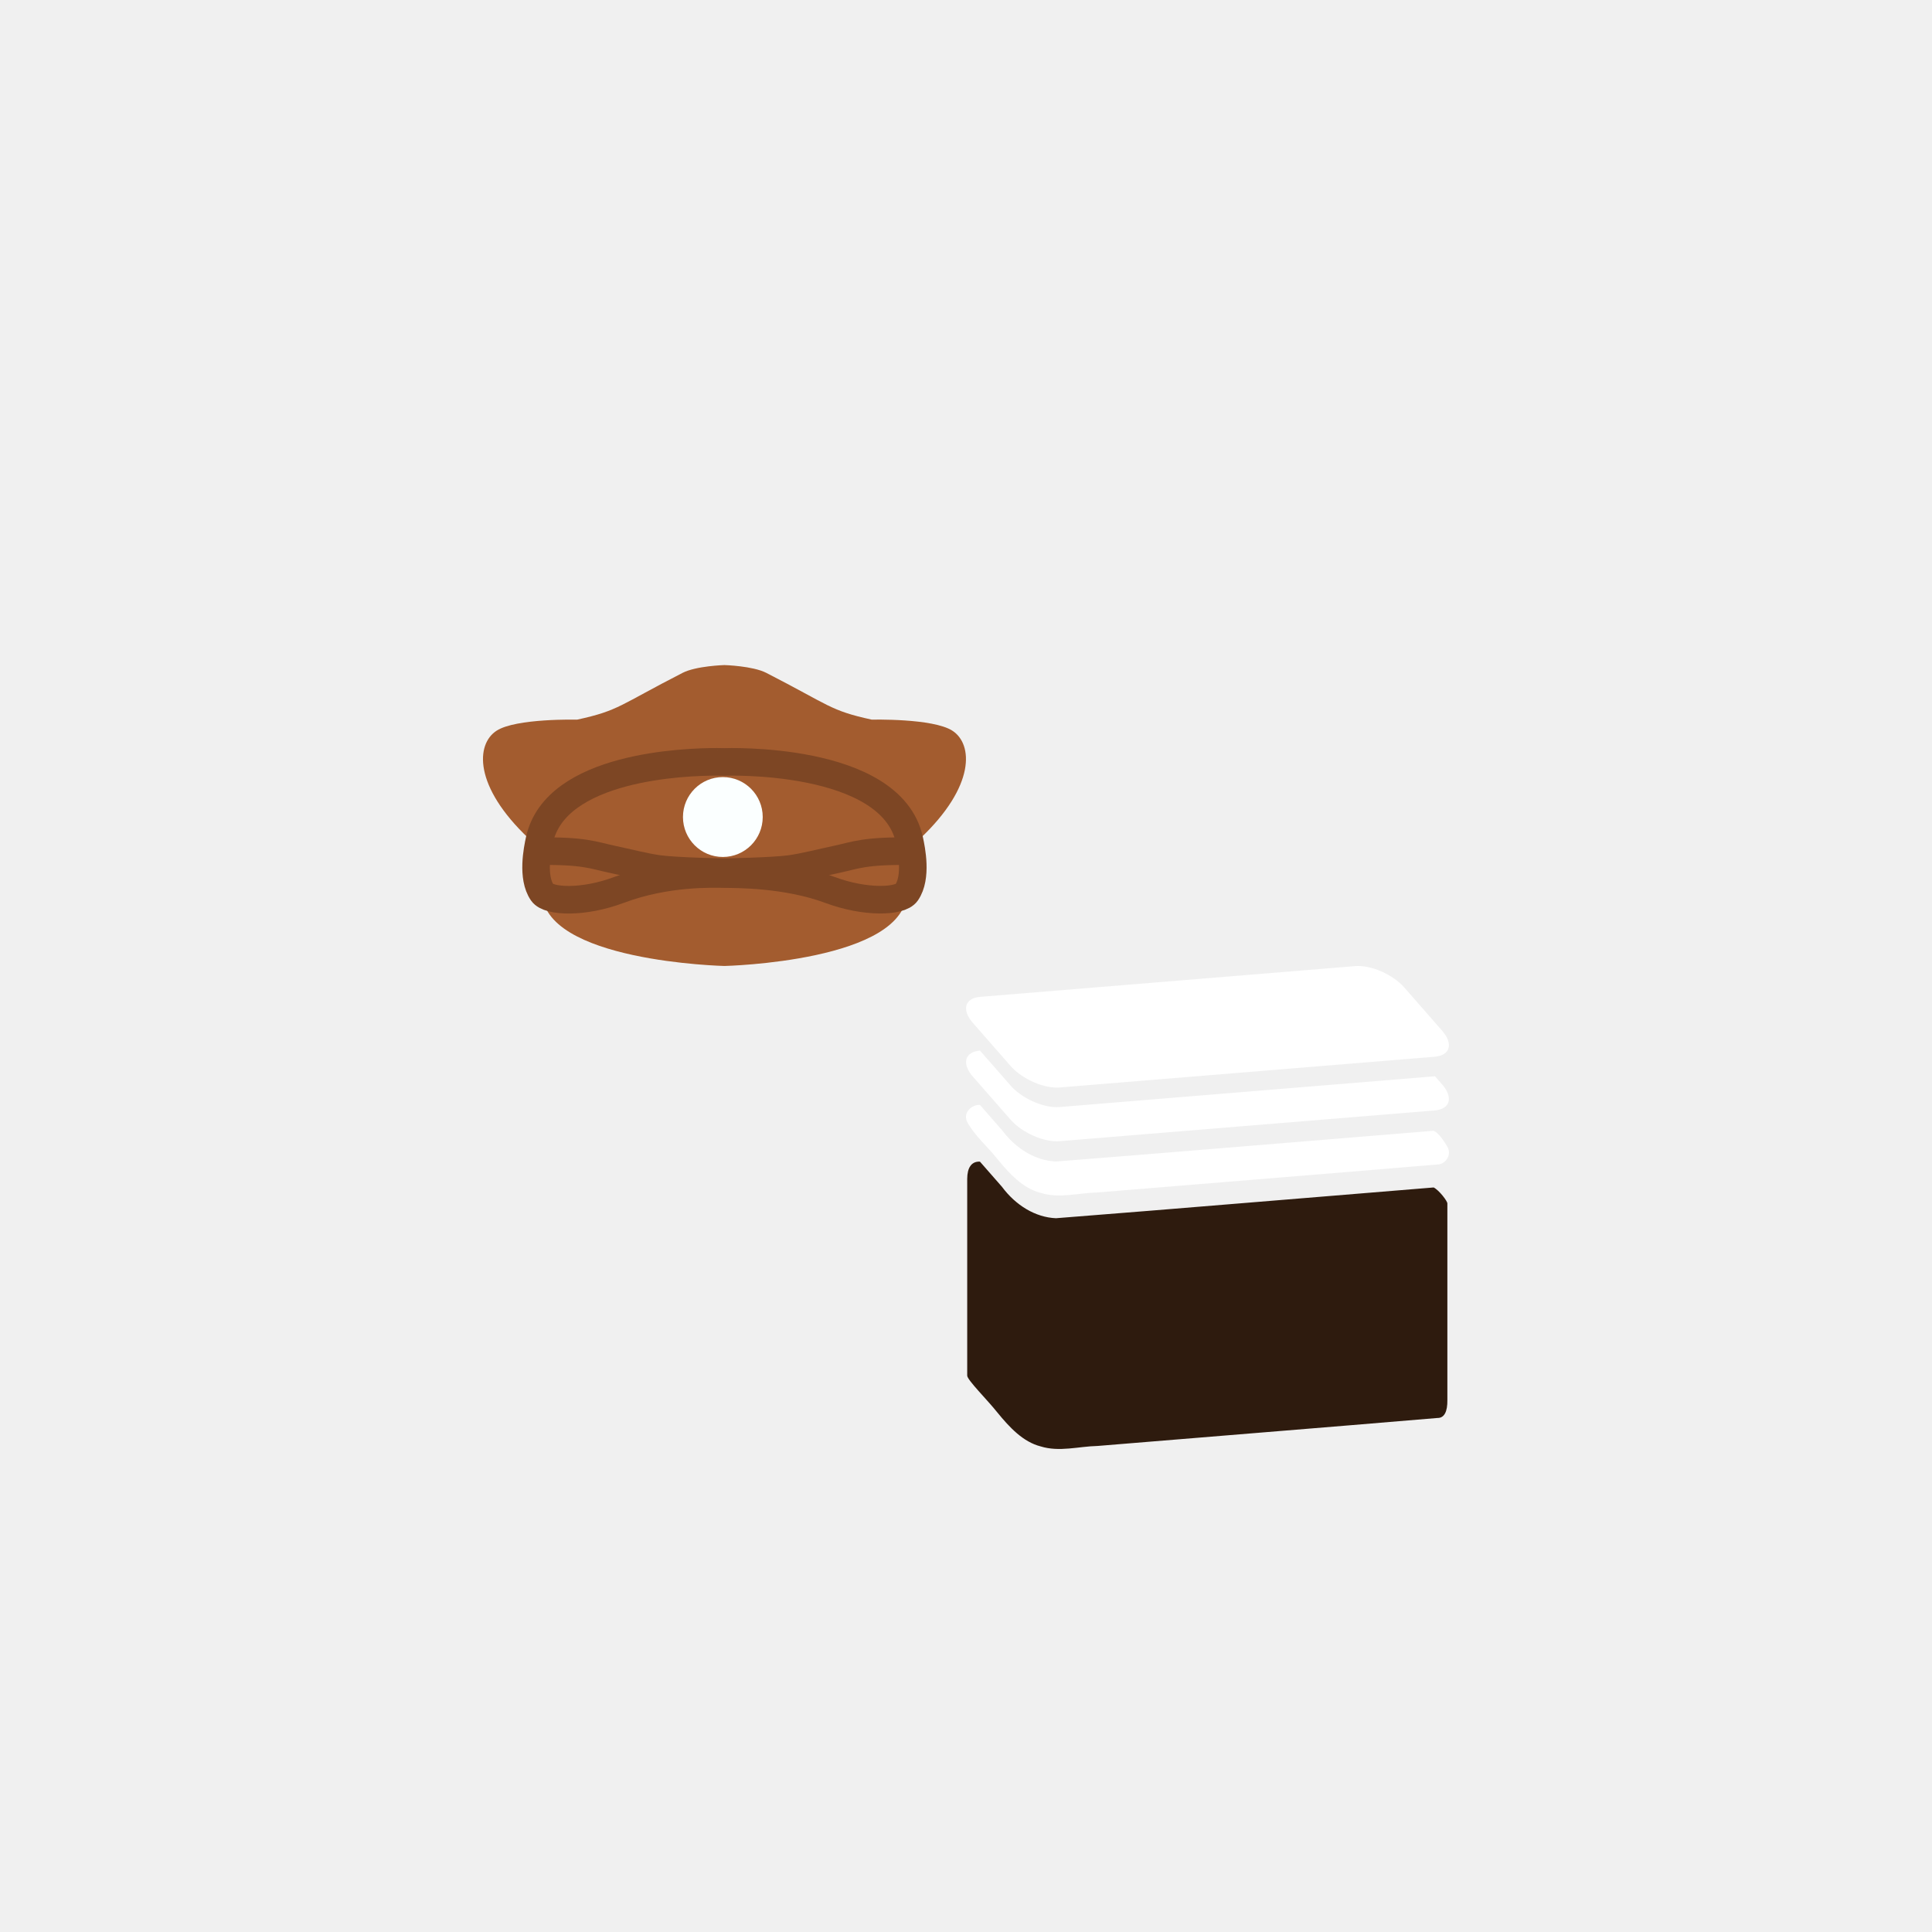
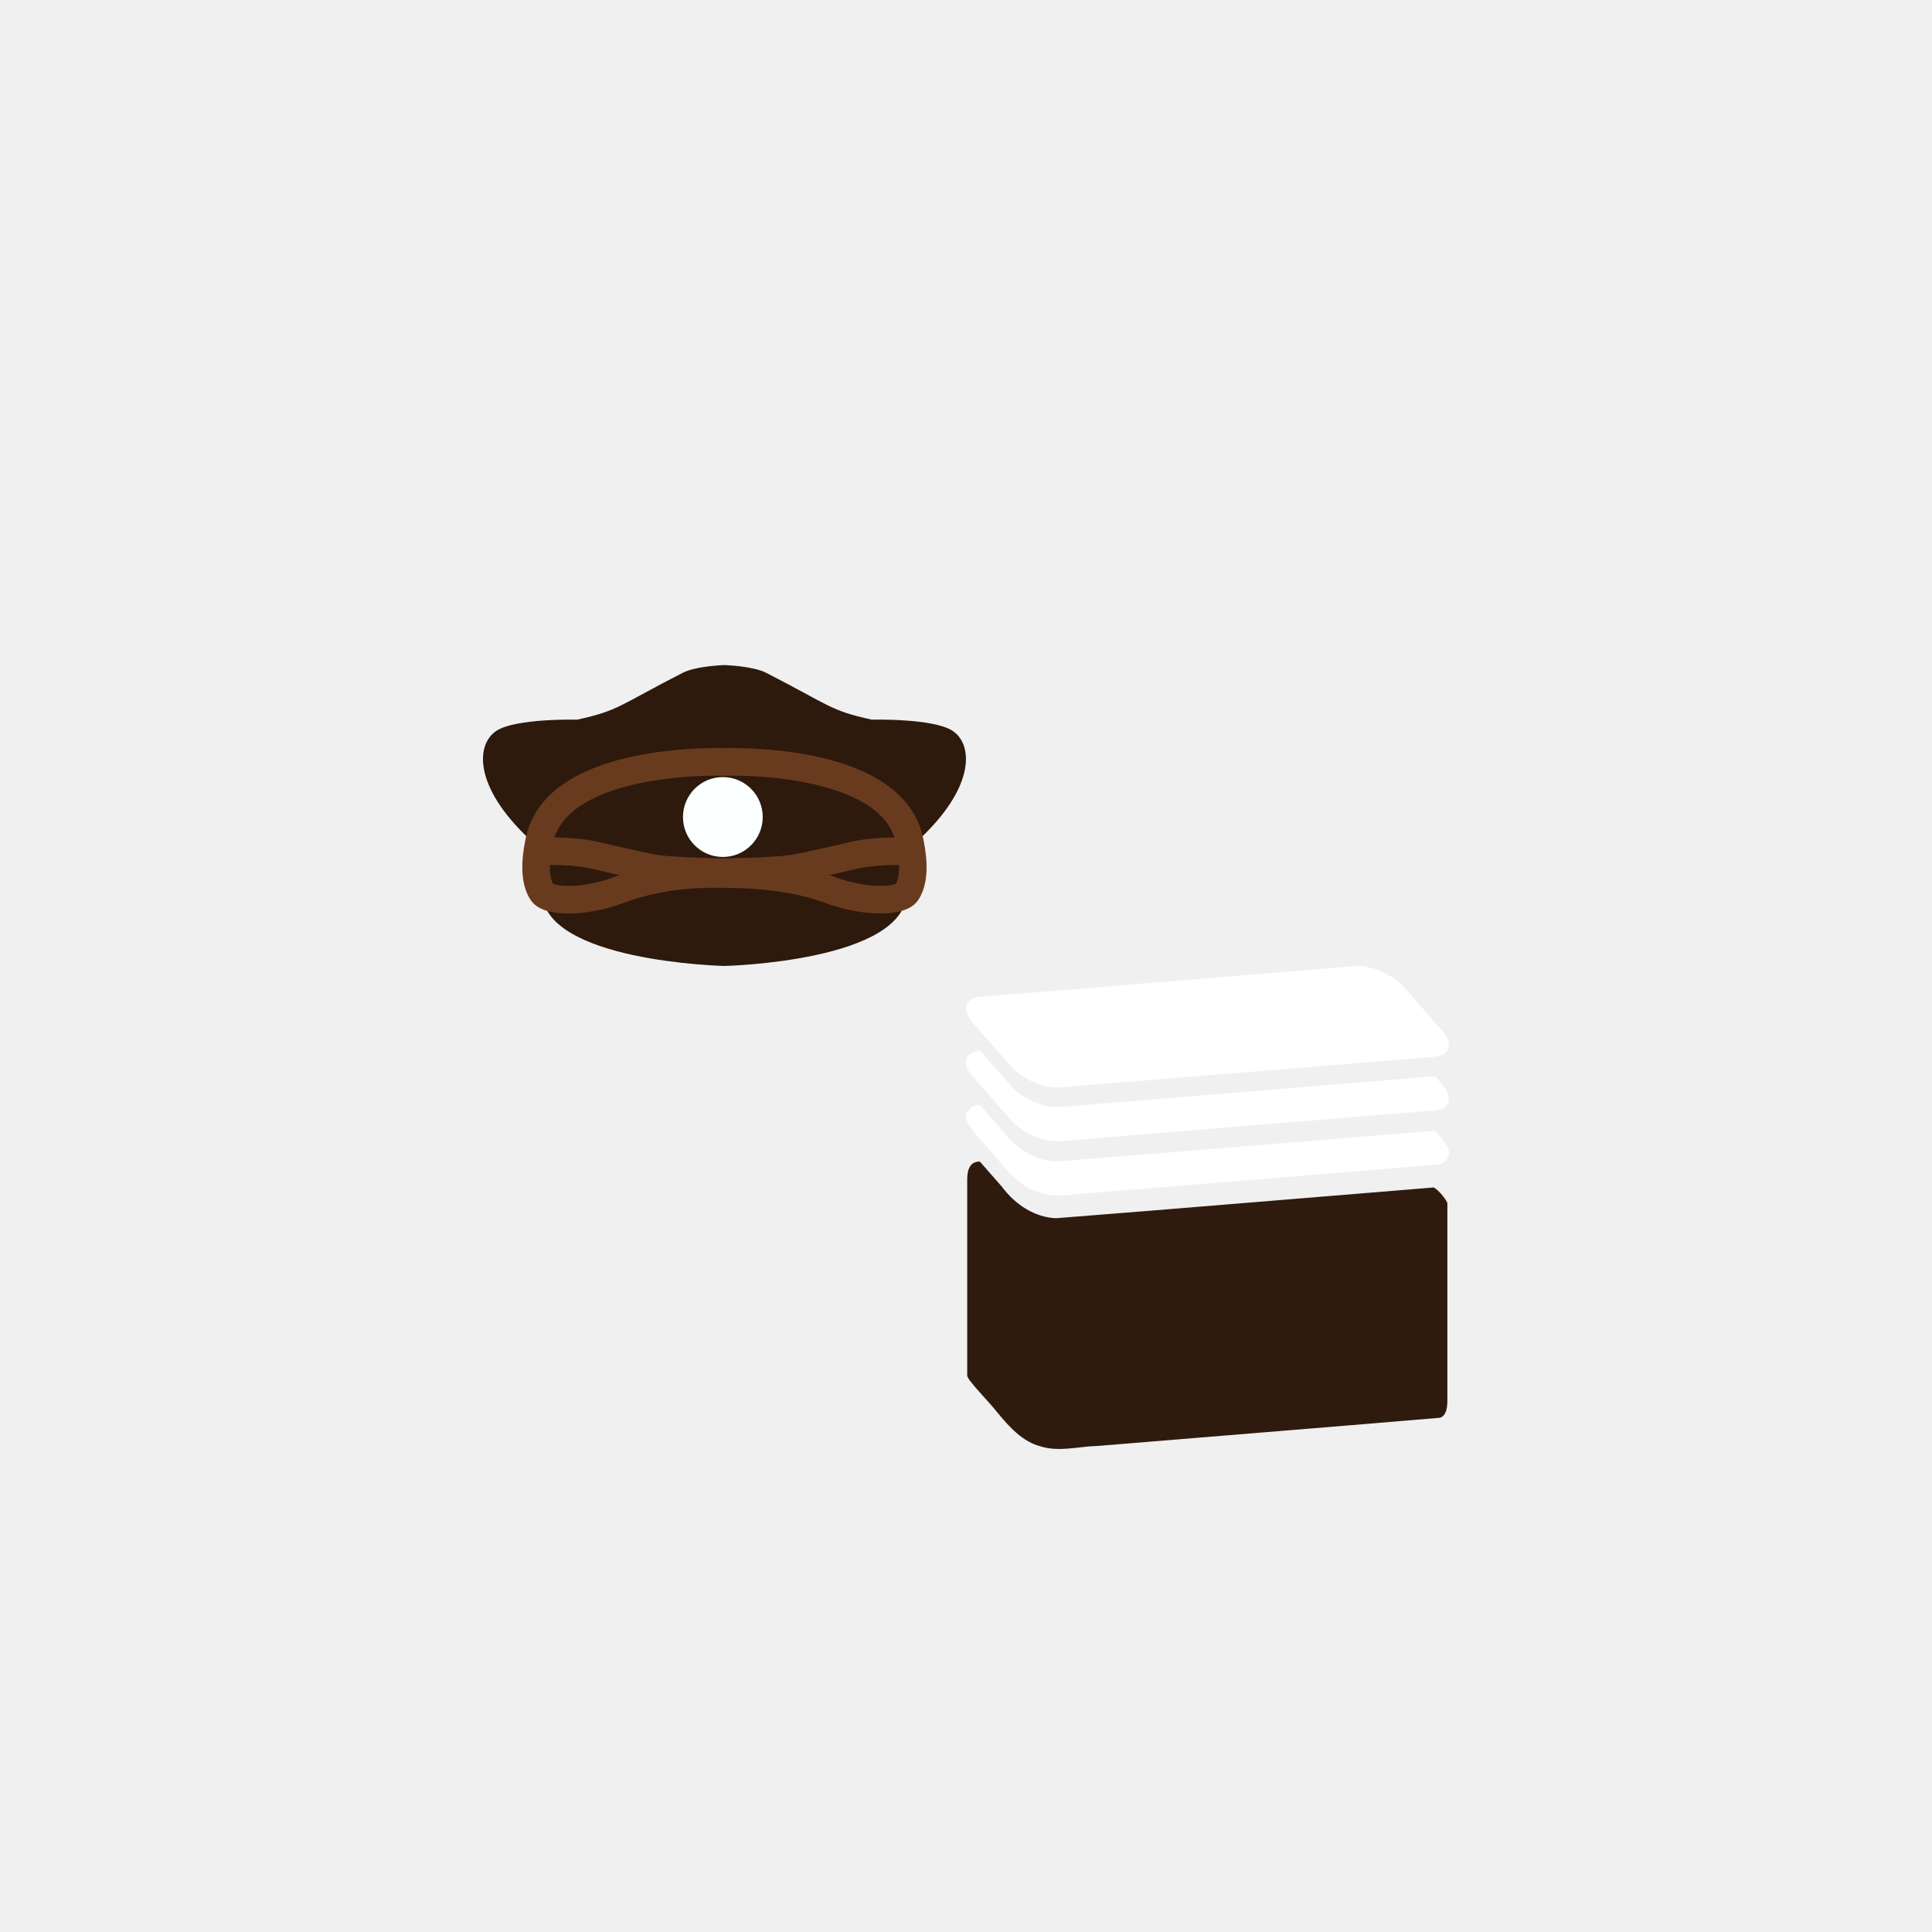
<svg xmlns="http://www.w3.org/2000/svg" width="512" height="512" version="1.1" viewBox="0 0 135.47 135.47">
  <g transform="matrix(.35008 0 0 .35061 29.157 32.749)">
-     <path d="m61.815 39.604s-5.642 0.156-8.383 1.558c-12.65 6.467-12.709 7.531-21.126 9.356 0 0-12.212-0.303-16.12 2.205-4.171 2.678-4.671 11.094 6.455 21.584 0.207 0.195-0.597-18.162 39.181-17.557 39.778-0.604 38.966 17.752 39.173 17.557 11.127-10.49 10.635-18.906 6.464-21.584-3.908-2.509-16.128-2.205-16.128-2.205-8.416-1.825-8.484-2.889-21.133-9.356-2.74-1.401-8.384-1.558-8.384-1.558z" fill="#a35c2f" />
-     <path d="m58.704 58.586c-31.192 0.087-33.291 15.633-33.29 15.809 0.016 1.933-0.126 9.663-0.134 10.42-0.154 14.122 36.535 14.966 36.535 14.966s36.689-0.844 36.535-14.966c-0.008-0.757-0.151-8.488-0.134-10.42 0.002-0.181-2.236-16.741-36.401-15.768-1.068-0.03-2.104-0.044-3.111-0.041z" fill="#a35c2f" />
-     <path d="m99.219 76.843c-9.207-0.181-11.315 0.838-14.654 1.546-3.478 0.737-6.742 1.599-9.576 1.989-3.575 0.491-13.175 0.648-13.175 0.648" fill="none" stroke="#7d4624" stroke-width="5.517" />
-     <path d="m24.41 76.843c9.207-0.181 11.315 0.838 14.654 1.546 3.478 0.737 6.742 1.599 9.576 1.989 3.575 0.491 13.175 0.648 13.175 0.648" fill="none" stroke="#7d4624" stroke-width="5.517" />
+     <path d="m61.815 39.604s-5.642 0.156-8.383 1.558c-12.65 6.467-12.709 7.531-21.126 9.356 0 0-12.212-0.303-16.12 2.205-4.171 2.678-4.671 11.094 6.455 21.584 0.207 0.195-0.597-18.162 39.181-17.557 39.778-0.604 38.966 17.752 39.173 17.557 11.127-10.49 10.635-18.906 6.464-21.584-3.908-2.509-16.128-2.205-16.128-2.205-8.416-1.825-8.484-2.889-21.133-9.356-2.74-1.401-8.384-1.558-8.384-1.558z" fill="#2d1a0d" />
+     <path d="m58.704 58.586c-31.192 0.087-33.291 15.633-33.29 15.809 0.016 1.933-0.126 9.663-0.134 10.42-0.154 14.122 36.535 14.966 36.535 14.966s36.689-0.844 36.535-14.966c-0.008-0.757-0.151-8.488-0.134-10.42 0.002-0.181-2.236-16.741-36.401-15.768-1.068-0.03-2.104-0.044-3.111-0.041z" fill="#2d1a0d" />
+     <path d="m99.219 76.843c-9.207-0.181-11.315 0.838-14.654 1.546-3.478 0.737-6.742 1.599-9.576 1.989-3.575 0.491-13.175 0.648-13.175 0.648" fill="none" stroke="#693b1e" stroke-width="5.517" />
+     <path d="m24.41 76.843c9.207-0.181 11.315 0.838 14.654 1.546 3.478 0.737 6.742 1.599 9.576 1.989 3.575 0.491 13.175 0.648 13.175 0.648" fill="none" stroke="#693b1e" stroke-width="5.517" />
    <circle cx="61.495" cy="69.994" r="7.987" fill="#fbffff" opacity=".999" style="paint-order:stroke fill markers" />
-     <path d="m60.375 58.954c-6.432-0.013-32.365 0.858-35.606 15.608-0.421 1.917-1.559 7.48 0.563 10.542 1.288 1.858 8.284 2.128 15.336-0.525 9.547-3.593 18.933-3.202 21.157-3.175 2.362 0.035 12.431-0.065 21.135 3.175 7.061 2.628 14.049 2.383 15.337 0.525 2.123-3.062 0.985-8.625 0.563-10.542-3.704-16.856-37.046-15.586-37.046-15.586s-0.521-0.02-1.44-0.022z" fill="none" stroke="#7d4624" stroke-linecap="round" stroke-width="5.517" />
+     <path d="m60.375 58.954c-6.432-0.013-32.365 0.858-35.606 15.608-0.421 1.917-1.559 7.48 0.563 10.542 1.288 1.858 8.284 2.128 15.336-0.525 9.547-3.593 18.933-3.202 21.157-3.175 2.362 0.035 12.431-0.065 21.135 3.175 7.061 2.628 14.049 2.383 15.337 0.525 2.123-3.062 0.985-8.625 0.563-10.542-3.704-16.856-37.046-15.586-37.046-15.586s-0.521-0.02-1.44-0.022z" fill="none" stroke="#693b1e" stroke-linecap="round" stroke-width="5.517" />
  </g>
  <g transform="matrix(.5 0 0 .5 50.8 50.8)">
    <g transform="matrix(.5 0 0 .5 33.867 33.867)" shape-rendering="auto">
      <g fill="#fff">
        <path d="m3.926 23.726a10.659 5.315 26.298 0 0-1.979 7.322l10.568 12.067a10.659 5.315 26.298 0 0 13.761 6.027l105.18-8.623a10.659 5.315 26.298 0 0 2.069-7.325l-1.982-2.263a10.659 5.315 26.298 0 1-0.09 0.009l-105.18 8.623a10.659 5.315 26.298 0 1-0.2 0.014 10.659 5.315 26.298 0 1-0.205 0.011 10.659 5.315 26.298 0 1-0.21 0.005 10.659 5.315 26.298 0 1-0.214 0.002 10.659 5.315 26.298 0 1-0.215-0.003 10.659 5.315 26.298 0 1-0.219-0.007 10.659 5.315 26.298 0 1-0.222-0.011 10.659 5.315 26.298 0 1-0.225-0.016 10.659 5.315 26.298 0 1-0.228-0.021 10.659 5.315 26.298 0 1-0.229-0.024 10.659 5.315 26.298 0 1-0.232-0.028 10.659 5.315 26.298 0 1-0.235-0.033 10.659 5.315 26.298 0 1-0.238-0.037 10.659 5.315 26.298 0 1-0.238-0.04 10.659 5.315 26.298 0 1-0.241-0.046 10.659 5.315 26.298 0 1-0.242-0.051 10.659 5.315 26.298 0 1-0.243-0.053 10.659 5.315 26.298 0 1-0.245-0.058 10.659 5.315 26.298 0 1-0.246-0.061 10.659 5.315 26.298 0 1-0.246-0.067 10.659 5.315 26.298 0 1-0.248-0.07 10.659 5.315 26.298 0 1-0.249-0.074 10.659 5.315 26.298 0 1-0.249-0.077 10.659 5.315 26.298 0 1-0.249-0.081 10.659 5.315 26.298 0 1-0.249-0.086 10.659 5.315 26.298 0 1-0.249-0.088 10.659 5.315 26.298 0 1-0.25-0.093 10.659 5.315 26.298 0 1-0.248-0.096 10.659 5.315 26.298 0 1-0.249-0.1 10.659 5.315 26.298 0 1-0.248-0.102 10.659 5.315 26.298 0 1-0.248-0.107 10.659 5.315 26.298 0 1-0.246-0.11 10.659 5.315 26.298 0 1-0.245-0.112 10.659 5.315 26.298 0 1-0.243-0.116 10.659 5.315 26.298 0 1-0.243-0.119 10.659 5.315 26.298 0 1-0.241-0.123 10.659 5.315 26.298 0 1-0.239-0.126 10.659 5.315 26.298 0 1-0.236-0.128 10.659 5.315 26.298 0 1-0.235-0.13 10.659 5.315 26.298 0 1-0.233-0.135 10.659 5.315 26.298 0 1-0.231-0.135 10.659 5.315 26.298 0 1-0.228-0.14 10.659 5.315 26.298 0 1-0.226-0.14 10.659 5.315 26.298 0 1-0.222-0.144 10.659 5.315 26.298 0 1-0.219-0.145 10.659 5.315 26.298 0 1-0.217-0.149 10.659 5.315 26.298 0 1-0.214-0.149 10.659 5.315 26.298 0 1-0.211-0.152 10.659 5.315 26.298 0 1-0.207-0.154 10.659 5.315 26.298 0 1-0.203-0.156 10.659 5.315 26.298 0 1-0.2-0.158 10.659 5.315 26.298 0 1-0.196-0.158 10.659 5.315 26.298 0 1-0.193-0.161 10.659 5.315 26.298 0 1-0.187-0.161 10.659 5.315 26.298 0 1-0.183-0.163 10.659 5.315 26.298 0 1-0.18-0.165 10.659 5.315 26.298 0 1-0.174-0.165 10.659 5.315 26.298 0 1-0.17-0.166 10.659 5.315 26.298 0 1-0.165-0.166 10.659 5.315 26.298 0 1-0.16-0.168 10.659 5.315 26.298 0 1-0.156-0.168 10.659 5.315 26.298 0 1-0.15-0.17z" color="#000000" color-rendering="auto" dominant-baseline="auto" image-rendering="auto" opacity=".996" solid-color="#000000" stop-color="#000000" style="font-feature-settings:normal;font-variant-alternates:normal;font-variant-caps:normal;font-variant-east-asian:normal;font-variant-ligatures:normal;font-variant-numeric:normal;font-variant-position:normal;font-variation-settings:normal;inline-size:0;isolation:auto;mix-blend-mode:normal;paint-order:stroke fill markers;shape-margin:0;shape-padding:0;text-decoration-color:#000000;text-decoration-line:none;text-decoration-style:solid;text-indent:0;text-orientation:mixed;text-transform:none;white-space:normal" />
        <path d="m4.014 8.655a10.659 5.315 26.298 0 0-2.069 7.325l10.571 12.072a10.659 5.315 26.298 0 0 13.761 6.027l105.18-8.623a10.659 5.315 26.298 0 0 2.074-7.325l-10.571-12.072a10.659 5.315 26.298 0 0-13.766-6.027z" color="#000000" color-rendering="auto" dominant-baseline="auto" image-rendering="auto" opacity=".996" solid-color="#000000" stop-color="#000000" style="font-feature-settings:normal;font-variant-alternates:normal;font-variant-caps:normal;font-variant-east-asian:normal;font-variant-ligatures:normal;font-variant-numeric:normal;font-variant-position:normal;font-variation-settings:normal;inline-size:0;isolation:auto;mix-blend-mode:normal;paint-order:stroke fill markers;shape-margin:0;shape-padding:0;text-decoration-color:#000000;text-decoration-line:none;text-decoration-style:solid;text-indent:0;text-orientation:mixed;text-transform:none;white-space:normal" />
        <path d="m3.926 38.979c-2.032-0.19-4.93 1.928-3.58 4.811 2.284 4.023 5.692 6.851 8.465 10.348 3.43 4.217 7.247 8.262 12.117 9.502 5.26 1.643 10.678-0.005 16.008-0.12 31.756-2.627 63.518-5.161 95.27-7.845 2.02 0.055 4.229-2.491 2.813-4.971-0.993-1.703-2.336-3.733-3.839-4.49-35.316 2.857-70.627 5.867-105.95 8.629-5.747-0.245-11.251-3.587-15.14-8.822-2.056-2.348-4.112-4.695-6.168-7.042z" color="#000000" color-rendering="auto" dominant-baseline="auto" image-rendering="auto" opacity=".996" solid-color="#000000" stop-color="#000000" style="font-feature-settings:normal;font-variant-alternates:normal;font-variant-caps:normal;font-variant-east-asian:normal;font-variant-ligatures:normal;font-variant-numeric:normal;font-variant-position:normal;font-variation-settings:normal;inline-size:0;isolation:auto;mix-blend-mode:normal;paint-order:stroke fill markers;shape-margin:0;shape-padding:0;text-decoration-color:#000000;text-decoration-line:none;text-decoration-style:solid;text-indent:0;text-orientation:mixed;text-transform:none;white-space:normal" />
      </g>
      <path d="m3.536 54.876c-1.988 0.087-3.176 1.684-3.19 4.82v55.196c-0.003 1.219 5.692 6.851 8.465 10.348 3.43 4.217 7.246 8.262 12.117 9.502 5.26 1.643 10.678-6e-3 16.007-0.121 31.756-2.627 63.518-5.161 95.27-7.845 2.02 0.055 2.848-1.91 2.813-4.971v-51.962c0.017-1.351 2e-3 -1.95 0-3.233 0.011-0.681-2.336-3.733-3.839-4.489-35.316 2.857-70.627 5.867-105.95 8.628-5.747-0.245-11.25-3.586-15.14-8.821-2.056-2.348-4.112-4.696-6.168-7.043-0.127-0.012-0.257-0.015-0.39-0.009z" color="#000000" color-rendering="auto" dominant-baseline="auto" fill="#2d1a0d" image-rendering="auto" opacity=".996" solid-color="#000000" stop-color="#000000" style="font-feature-settings:normal;font-variant-alternates:normal;font-variant-caps:normal;font-variant-east-asian:normal;font-variant-ligatures:normal;font-variant-numeric:normal;font-variant-position:normal;font-variation-settings:normal;inline-size:0;isolation:auto;mix-blend-mode:normal;paint-order:stroke fill markers;shape-margin:0;shape-padding:0;text-decoration-color:#000000;text-decoration-line:none;text-decoration-style:solid;text-indent:0;text-orientation:mixed;text-transform:none;white-space:normal" />
    </g>
  </g>
</svg>
